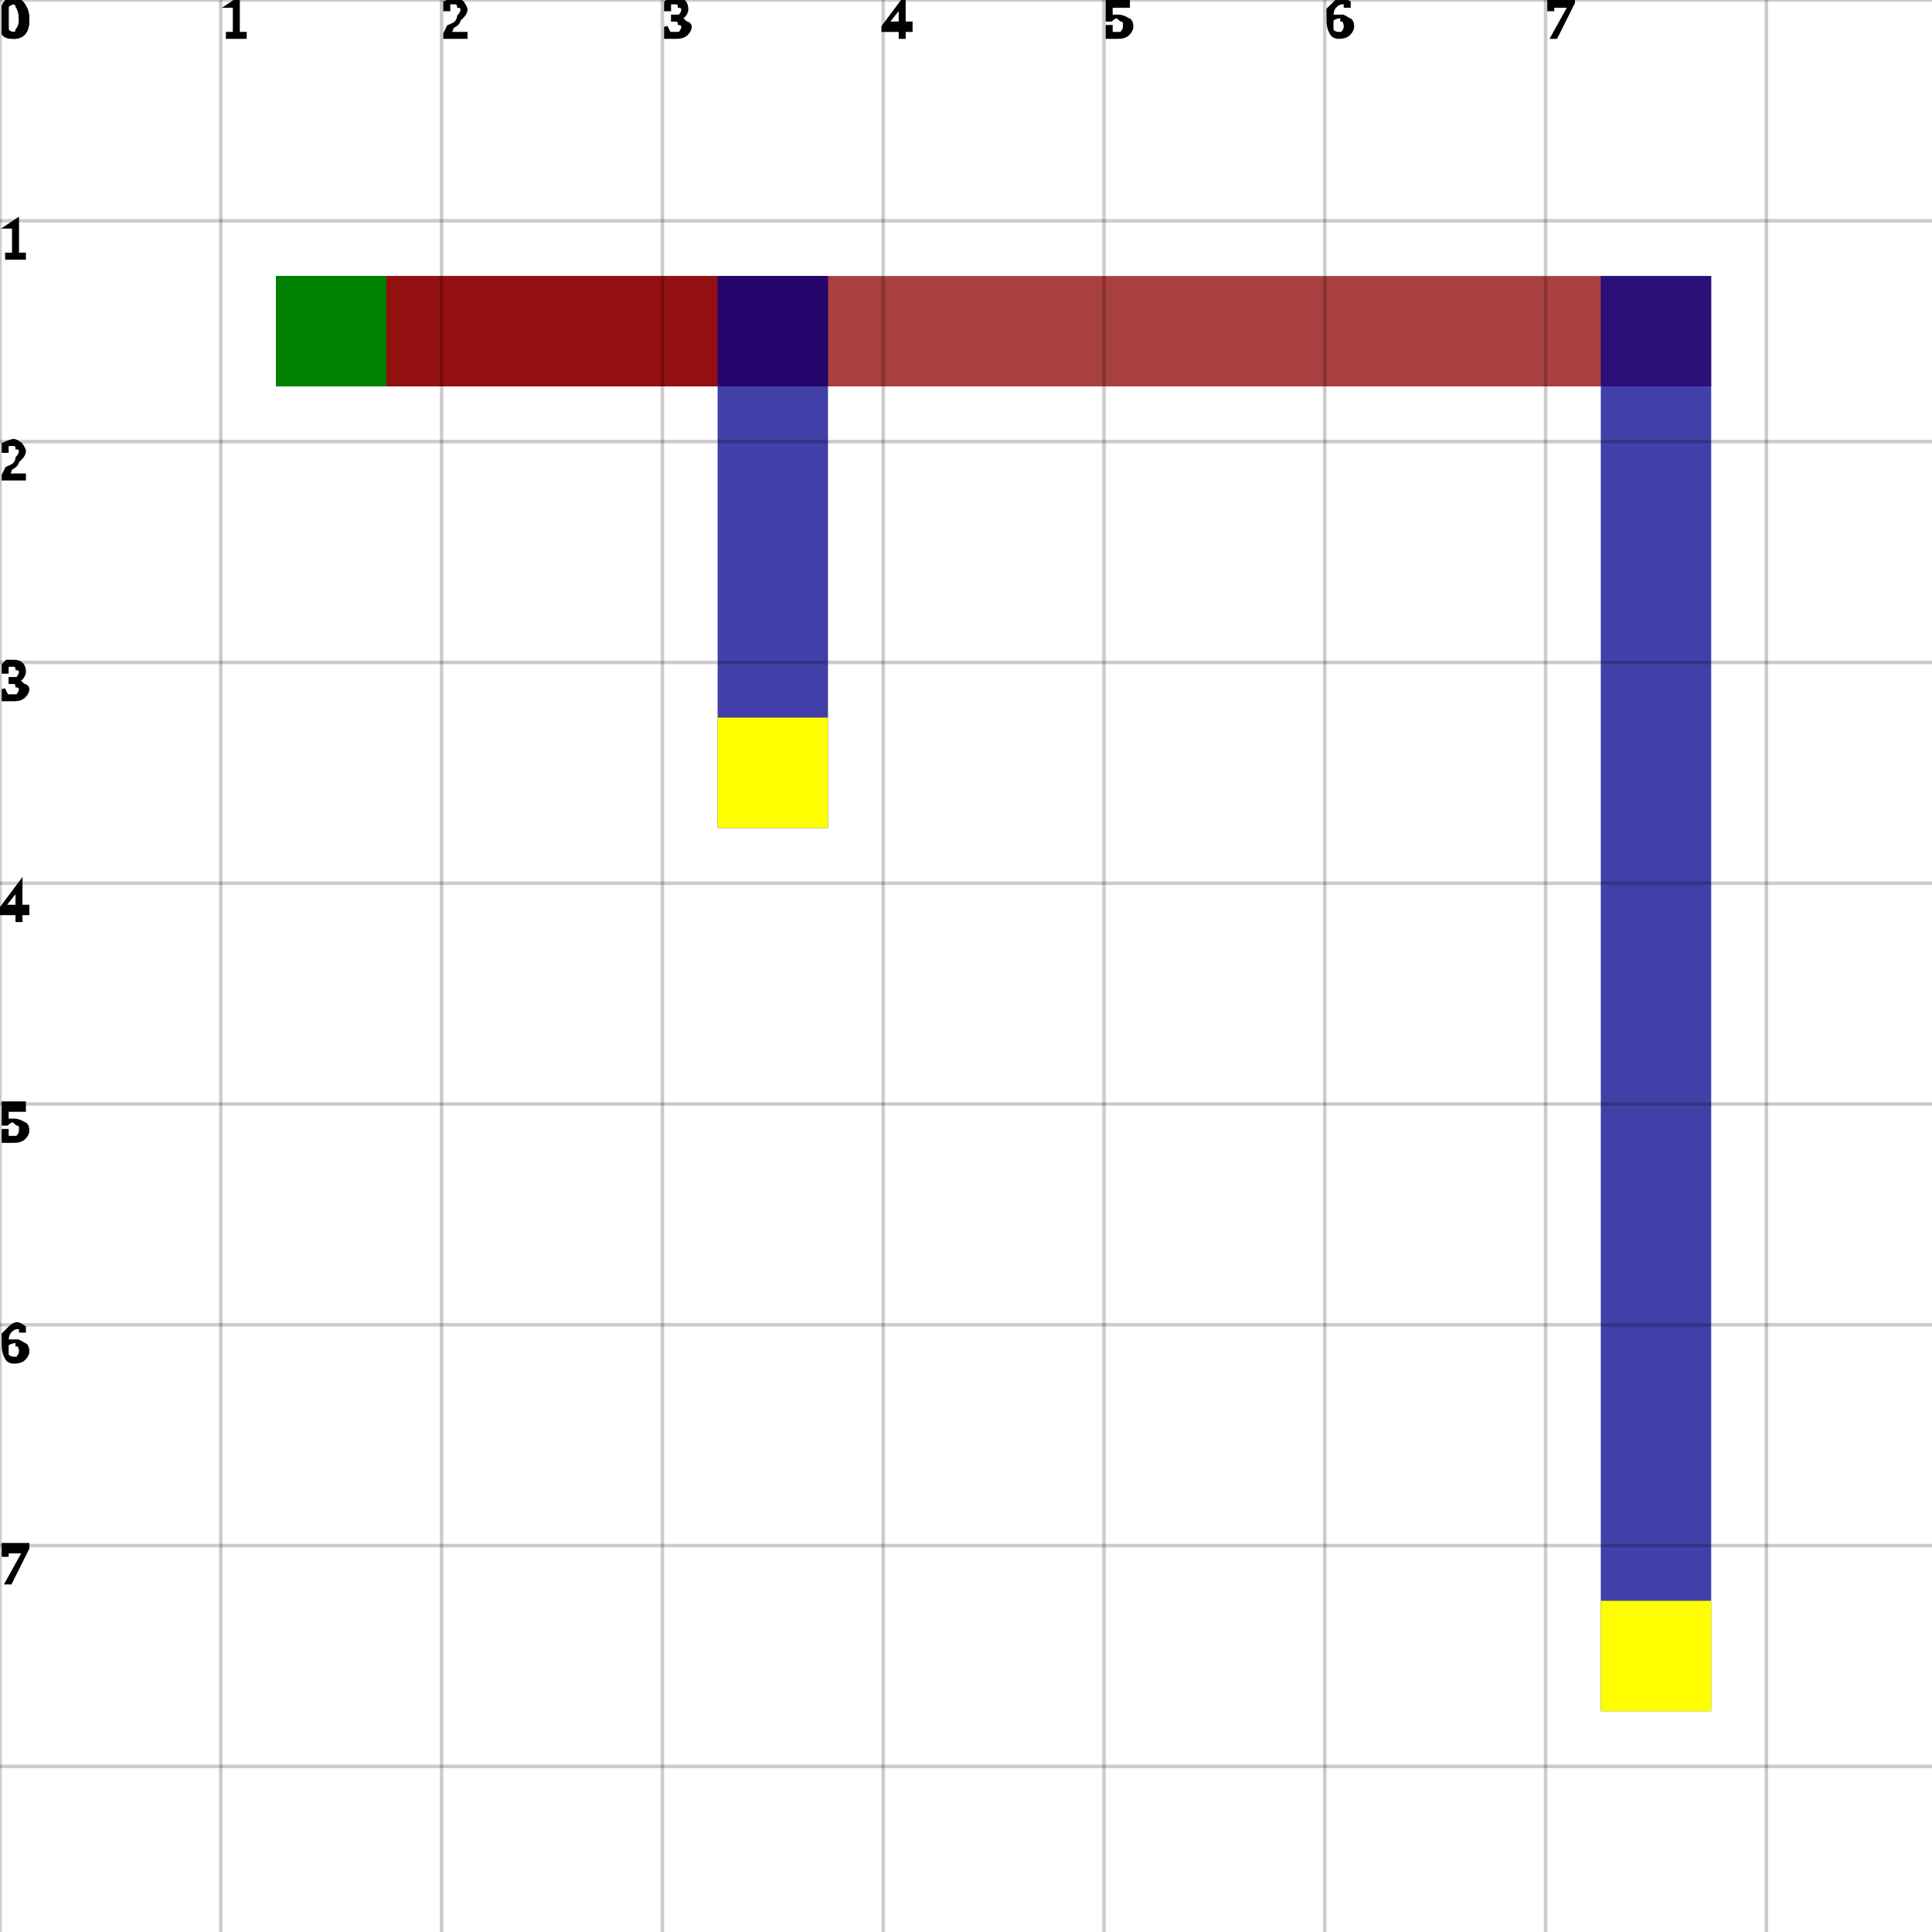
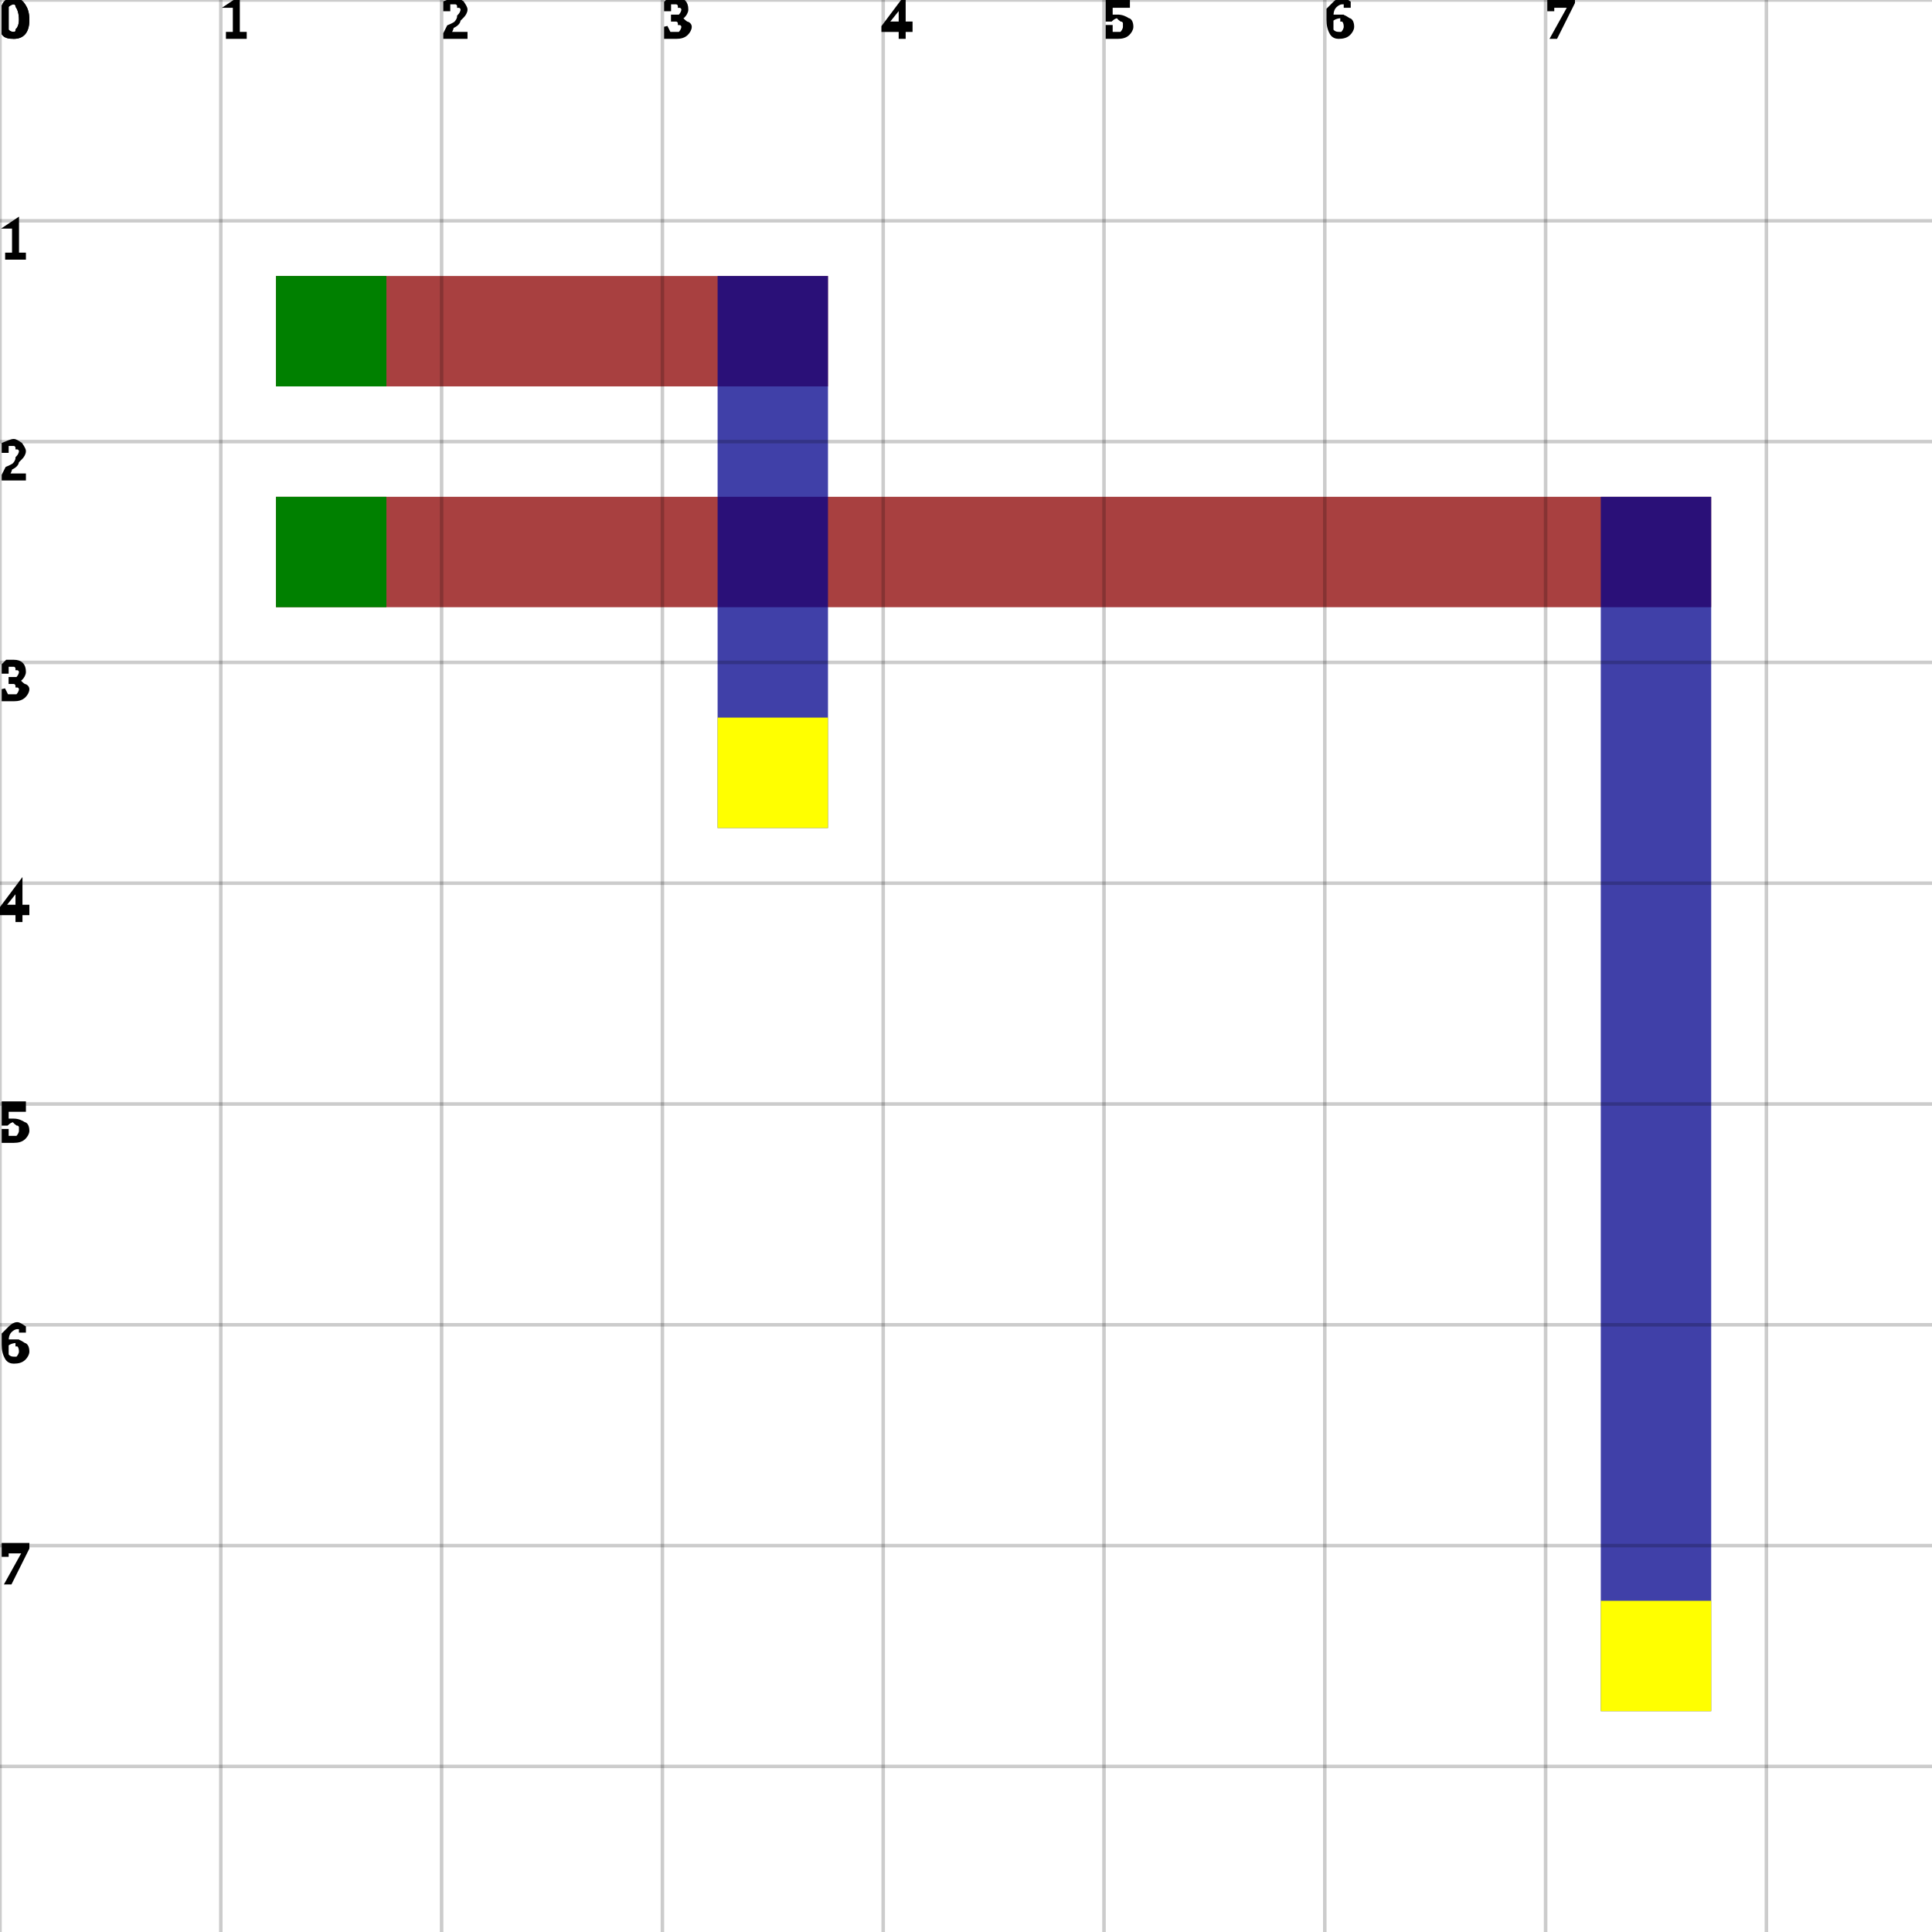
<svg xmlns="http://www.w3.org/2000/svg" height="100%" viewBox="0 0 8.75 8.75" width="100%" background-color="none">
  <line opacity="0.75" stroke="darkRed" stroke-width="0.5" x1="1.25" x2="3.75" y1="1.5" y2="1.5" />
-   <line opacity="0.75" stroke="darkRed" stroke-width="0.5" x1="1.25" x2="7.75" y1="1.5" y2="1.5" />
+   <line opacity="0.75" stroke="darkRed" stroke-width="0.5" x1="1.25" x2="7.75" y1="2.5" y2="2.5" />
  <line opacity="0.75" stroke="darkBlue" stroke-width="0.5" x1="3.5" x2="3.5" y1="1.25" y2="3.75" />
-   <line opacity="0.75" stroke="darkBlue" stroke-width="0.5" x1="7.5" x2="7.5" y1="1.25" y2="7.75" />
+   <line opacity="0.75" stroke="darkBlue" stroke-width="0.5" x1="7.5" x2="7.5" y1="2.25" y2="7.75" />
  <rect fill="green" height="0.5" opacity="1" stroke-width="0.5" width="0.5" x="1.25" y="1.25" />
  <rect fill="yellow" height="0.5" opacity="1" stroke-width="0.5" width="0.5" x="3.25" y="3.25" />
-   <rect fill="green" height="0.5" opacity="1" stroke-width="0.5" width="0.5" x="1.25" y="1.25" />
+   <rect fill="green" height="0.5" opacity="1" stroke-width="0.5" width="0.5" x="1.25" y="2.25" />
  <rect fill="yellow" height="0.5" opacity="1" stroke-width="0.5" width="0.5" x="7.25" y="7.25" />
  <line dominant-baseline="hanging" font-size="0.25" opacity="0.2" stroke="black" stroke-width="0.016" text-anchor="start" x1="0" x2="0" y1="0" y2="8.75" />
  <text dominant-baseline="hanging" fill="black" font-size="0.25" opacity="1" stroke="black" stroke-width="0.016" text-anchor="start" x="0" y="0">0</text>
  <line dominant-baseline="hanging" font-size="0.25" opacity="0.2" stroke="black" stroke-width="0.016" text-anchor="start" x1="1" x2="1" y1="0" y2="8.75" />
  <text dominant-baseline="hanging" fill="black" font-size="0.25" opacity="1" stroke="black" stroke-width="0.016" text-anchor="start" x="1" y="0">1</text>
  <line dominant-baseline="hanging" font-size="0.25" opacity="0.2" stroke="black" stroke-width="0.016" text-anchor="start" x1="2" x2="2" y1="0" y2="8.75" />
  <text dominant-baseline="hanging" fill="black" font-size="0.25" opacity="1" stroke="black" stroke-width="0.016" text-anchor="start" x="2" y="0">2</text>
  <line dominant-baseline="hanging" font-size="0.25" opacity="0.2" stroke="black" stroke-width="0.016" text-anchor="start" x1="3" x2="3" y1="0" y2="8.75" />
  <text dominant-baseline="hanging" fill="black" font-size="0.25" opacity="1" stroke="black" stroke-width="0.016" text-anchor="start" x="3" y="0">3</text>
  <line dominant-baseline="hanging" font-size="0.25" opacity="0.2" stroke="black" stroke-width="0.016" text-anchor="start" x1="4" x2="4" y1="0" y2="8.75" />
  <text dominant-baseline="hanging" fill="black" font-size="0.25" opacity="1" stroke="black" stroke-width="0.016" text-anchor="start" x="4" y="0">4</text>
  <line dominant-baseline="hanging" font-size="0.25" opacity="0.2" stroke="black" stroke-width="0.016" text-anchor="start" x1="5" x2="5" y1="0" y2="8.75" />
  <text dominant-baseline="hanging" fill="black" font-size="0.25" opacity="1" stroke="black" stroke-width="0.016" text-anchor="start" x="5" y="0">5</text>
  <line dominant-baseline="hanging" font-size="0.25" opacity="0.2" stroke="black" stroke-width="0.016" text-anchor="start" x1="6" x2="6" y1="0" y2="8.75" />
  <text dominant-baseline="hanging" fill="black" font-size="0.25" opacity="1" stroke="black" stroke-width="0.016" text-anchor="start" x="6" y="0">6</text>
  <line dominant-baseline="hanging" font-size="0.25" opacity="0.2" stroke="black" stroke-width="0.016" text-anchor="start" x1="7" x2="7" y1="0" y2="8.75" />
  <text dominant-baseline="hanging" fill="black" font-size="0.25" opacity="1" stroke="black" stroke-width="0.016" text-anchor="start" x="7" y="0">7</text>
  <line dominant-baseline="hanging" font-size="0.25" opacity="0.2" stroke="black" stroke-width="0.016" text-anchor="start" x1="8" x2="8" y1="0" y2="8.75" />
  <line dominant-baseline="hanging" font-size="0.25" opacity="0.2" stroke="black" stroke-width="0.016" text-anchor="start" x1="0" x2="8.75" y1="0" y2="0" />
  <text dominant-baseline="hanging" fill="black" font-size="0.25" opacity="1" stroke="black" stroke-width="0.016" text-anchor="start" x="0" y="0">0</text>
  <line dominant-baseline="hanging" font-size="0.25" opacity="0.2" stroke="black" stroke-width="0.016" text-anchor="start" x1="0" x2="8.75" y1="1" y2="1" />
  <text dominant-baseline="hanging" fill="black" font-size="0.25" opacity="1" stroke="black" stroke-width="0.016" text-anchor="start" x="0" y="1">1</text>
  <line dominant-baseline="hanging" font-size="0.25" opacity="0.2" stroke="black" stroke-width="0.016" text-anchor="start" x1="0" x2="8.75" y1="2" y2="2" />
  <text dominant-baseline="hanging" fill="black" font-size="0.25" opacity="1" stroke="black" stroke-width="0.016" text-anchor="start" x="0" y="2">2</text>
  <line dominant-baseline="hanging" font-size="0.25" opacity="0.2" stroke="black" stroke-width="0.016" text-anchor="start" x1="0" x2="8.75" y1="3" y2="3" />
  <text dominant-baseline="hanging" fill="black" font-size="0.25" opacity="1" stroke="black" stroke-width="0.016" text-anchor="start" x="0" y="3">3</text>
  <line dominant-baseline="hanging" font-size="0.25" opacity="0.2" stroke="black" stroke-width="0.016" text-anchor="start" x1="0" x2="8.75" y1="4" y2="4" />
  <text dominant-baseline="hanging" fill="black" font-size="0.25" opacity="1" stroke="black" stroke-width="0.016" text-anchor="start" x="0" y="4">4</text>
  <line dominant-baseline="hanging" font-size="0.25" opacity="0.2" stroke="black" stroke-width="0.016" text-anchor="start" x1="0" x2="8.75" y1="5" y2="5" />
  <text dominant-baseline="hanging" fill="black" font-size="0.25" opacity="1" stroke="black" stroke-width="0.016" text-anchor="start" x="0" y="5">5</text>
  <line dominant-baseline="hanging" font-size="0.25" opacity="0.2" stroke="black" stroke-width="0.016" text-anchor="start" x1="0" x2="8.75" y1="6" y2="6" />
  <text dominant-baseline="hanging" fill="black" font-size="0.25" opacity="1" stroke="black" stroke-width="0.016" text-anchor="start" x="0" y="6">6</text>
  <line dominant-baseline="hanging" font-size="0.25" opacity="0.2" stroke="black" stroke-width="0.016" text-anchor="start" x1="0" x2="8.75" y1="7" y2="7" />
  <text dominant-baseline="hanging" fill="black" font-size="0.25" opacity="1" stroke="black" stroke-width="0.016" text-anchor="start" x="0" y="7">7</text>
  <line dominant-baseline="hanging" font-size="0.25" opacity="0.2" stroke="black" stroke-width="0.016" text-anchor="start" x1="0" x2="8.75" y1="8" y2="8" />
</svg>
